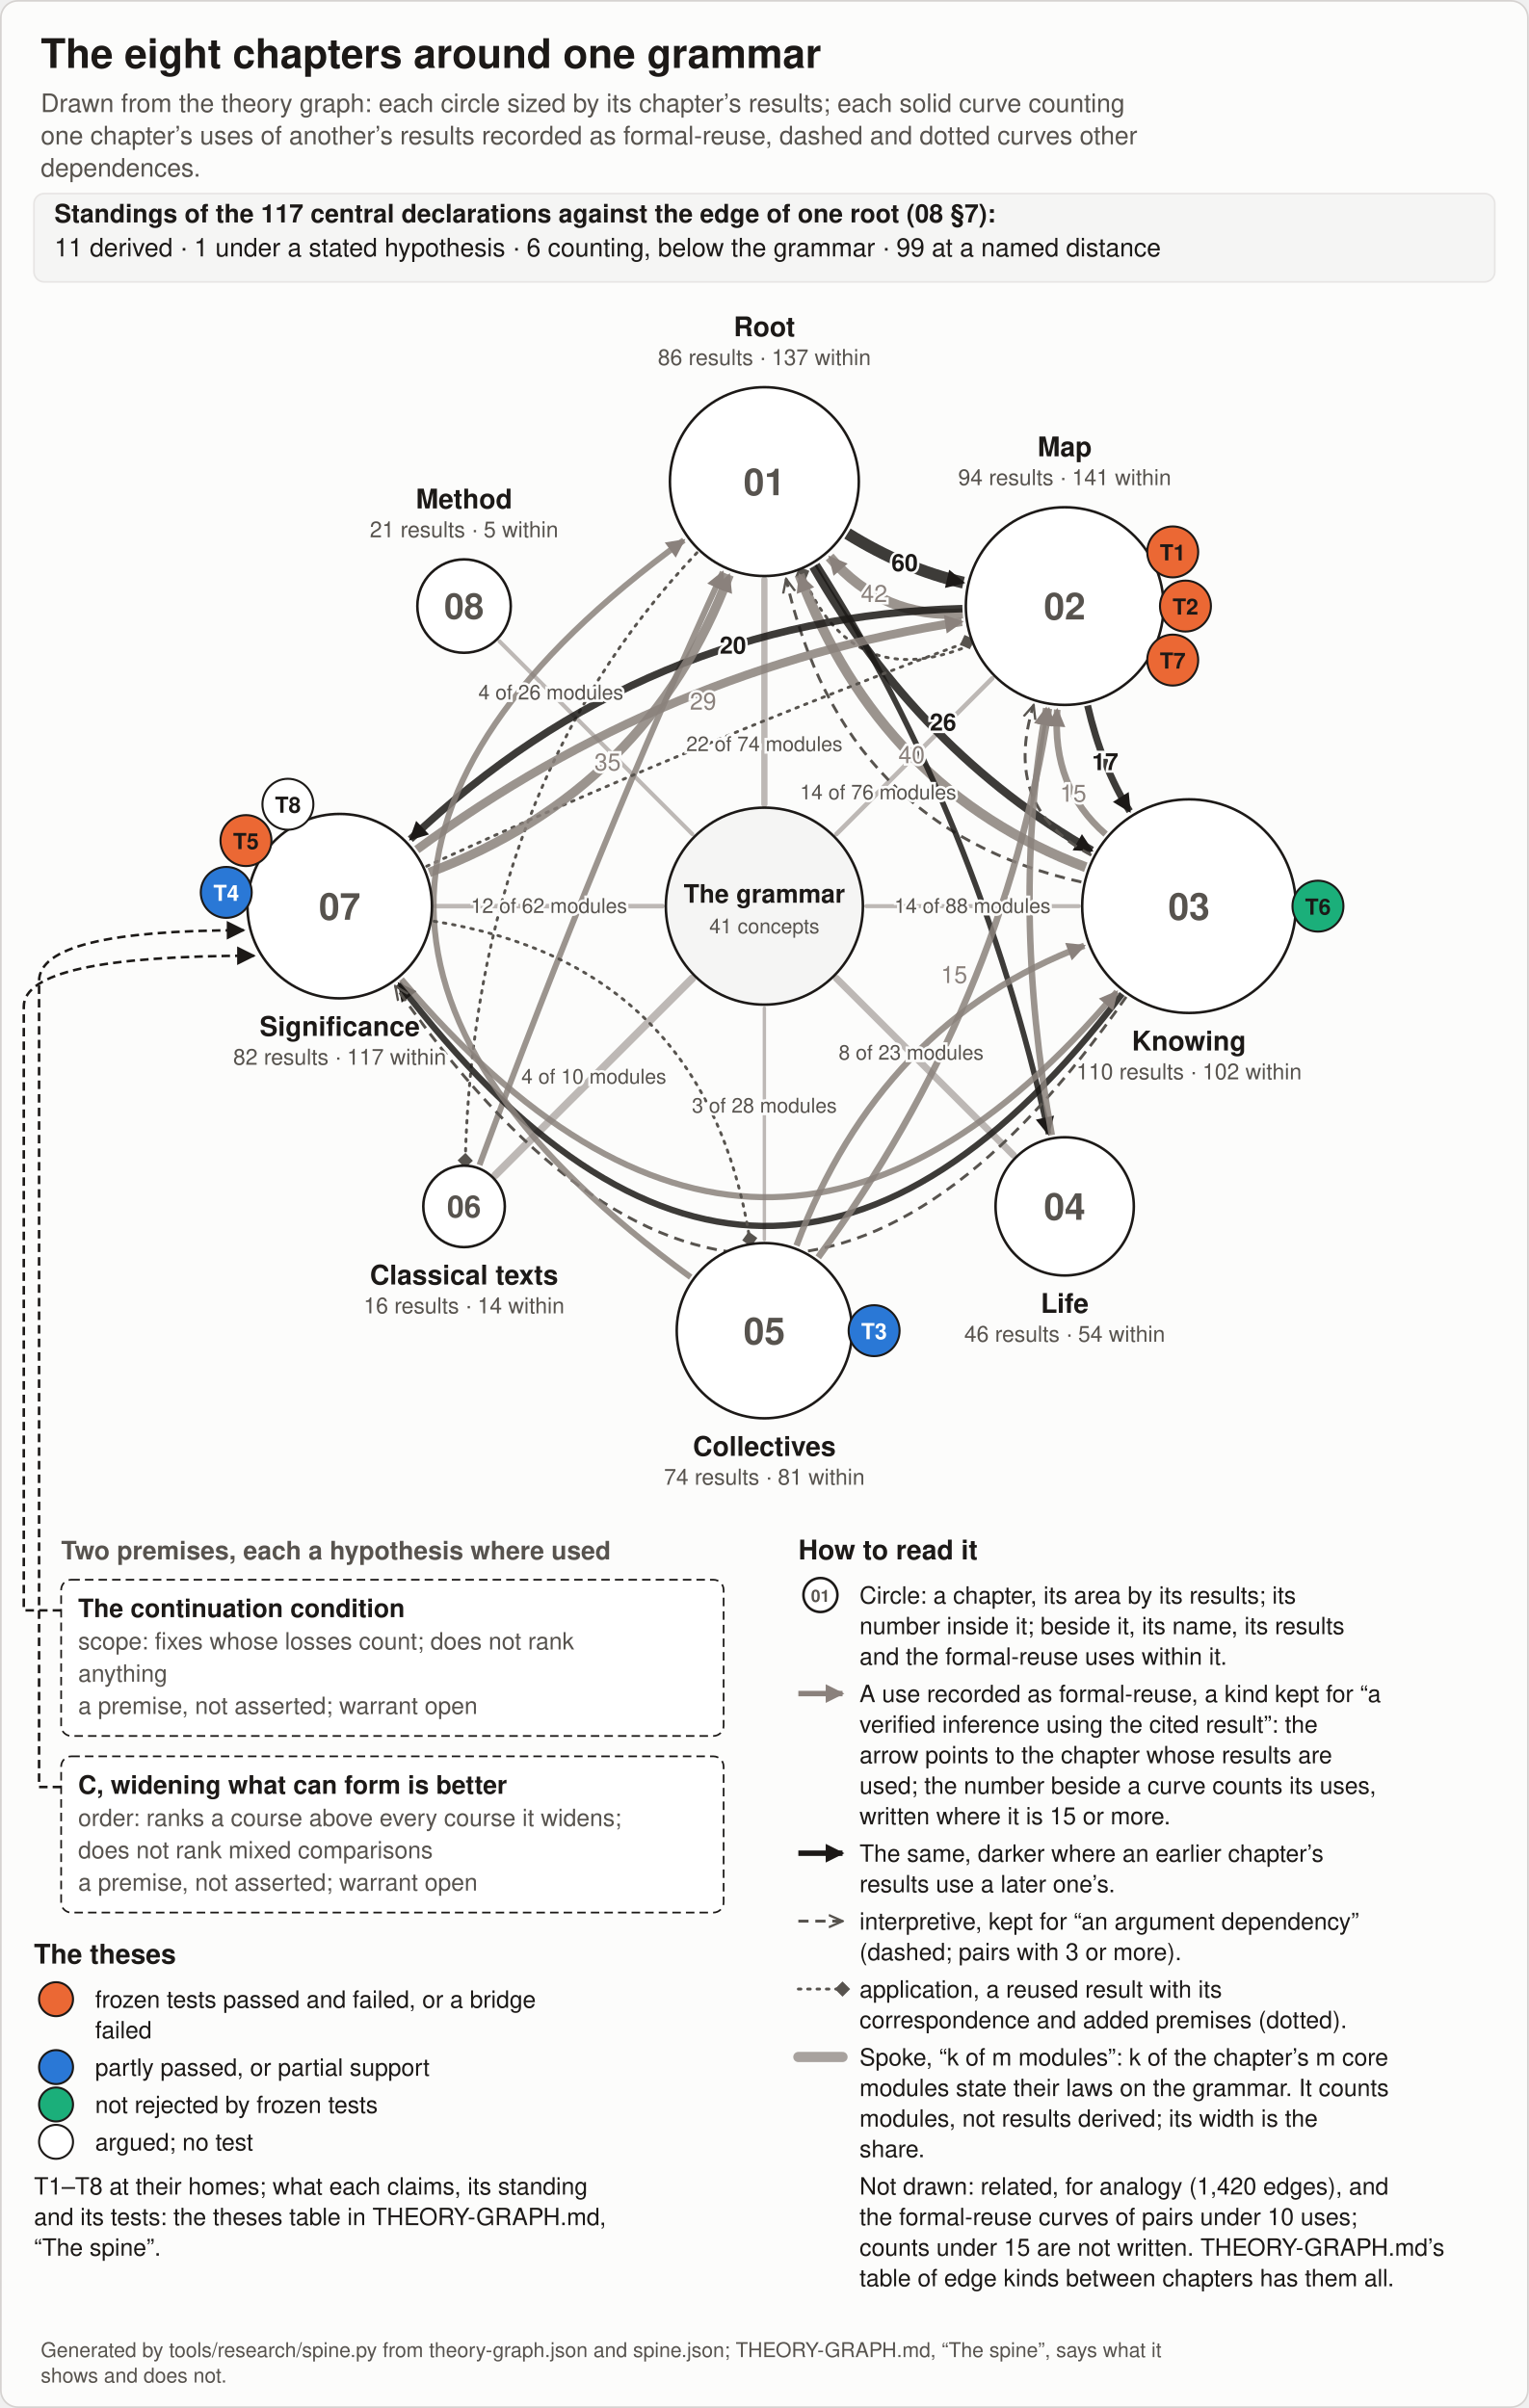
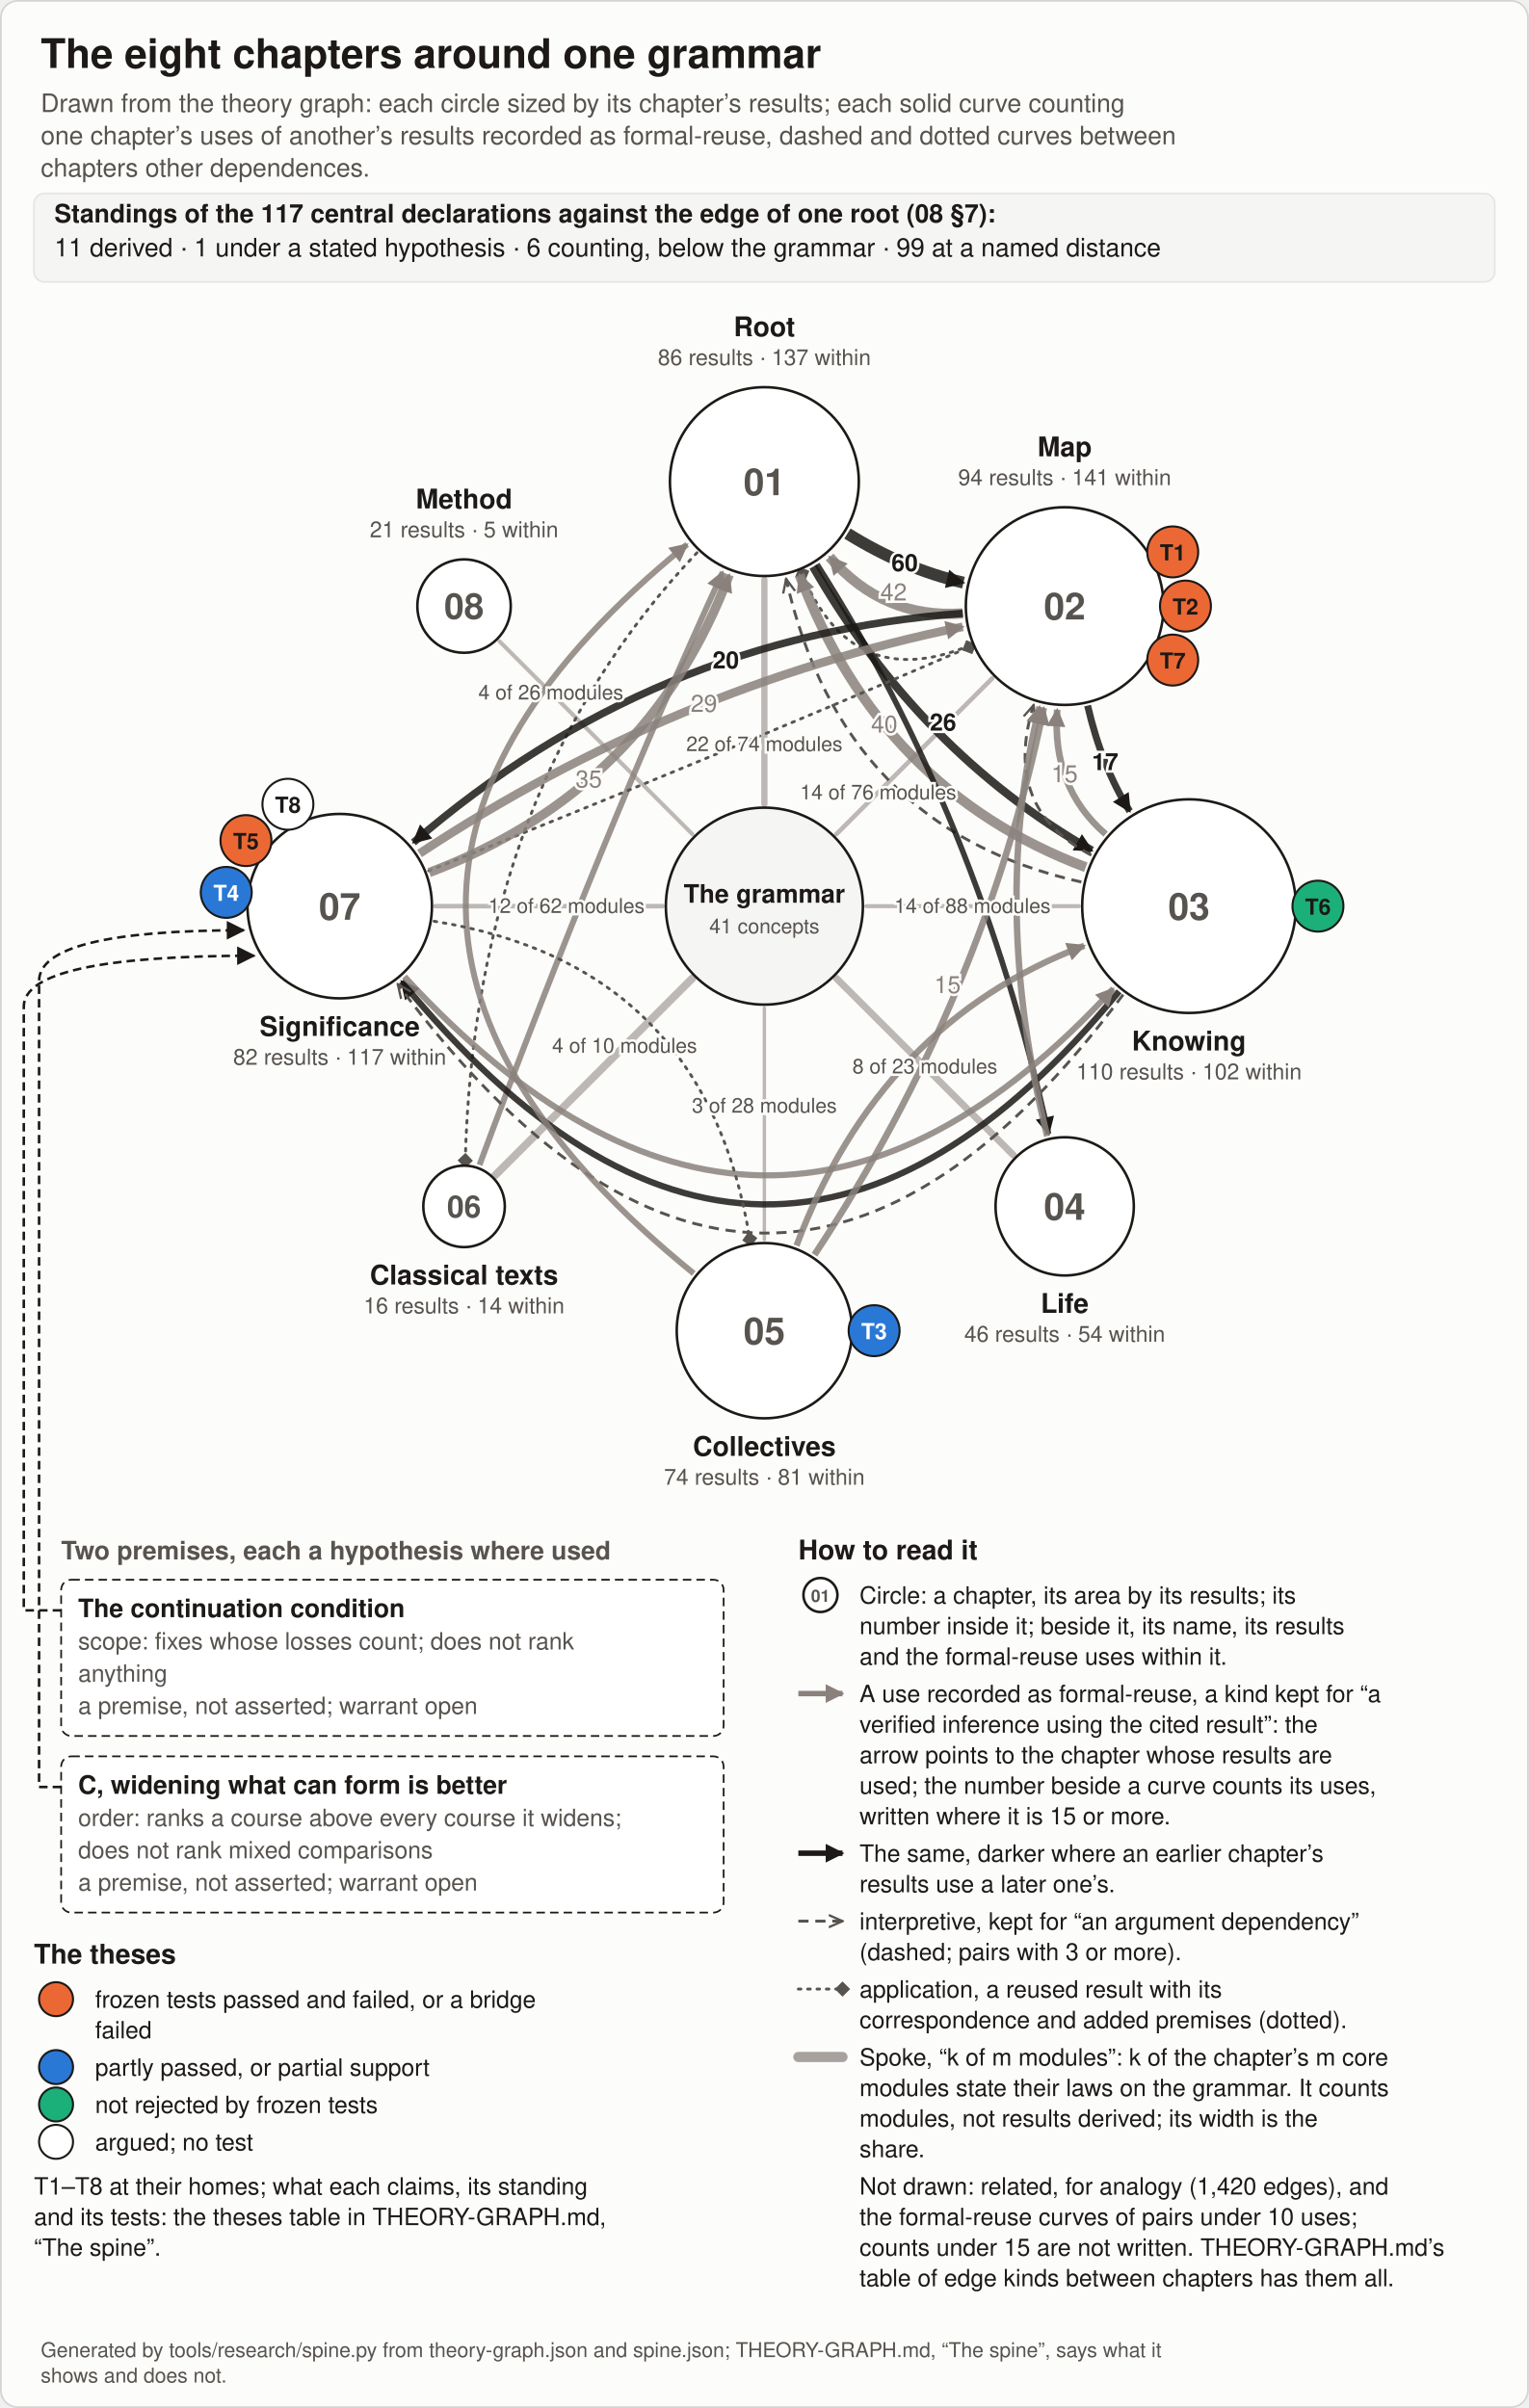
<svg xmlns="http://www.w3.org/2000/svg" viewBox="0 0 900 1418" width="900" height="1418" role="img" aria-labelledby="spine-title spine-desc" font-family="Helvetica, Arial, sans-serif">
  <defs>
    <marker id="fwd" viewBox="0 0 10 10" refX="9" refY="5" markerWidth="11" markerHeight="11" markerUnits="userSpaceOnUse" orient="auto">
      <path d="M0,0 L10,5 L0,10 z" fill="#8a817c" />
    </marker>
    <marker id="back" viewBox="0 0 10 10" refX="9" refY="5" markerWidth="11" markerHeight="11" markerUnits="userSpaceOnUse" orient="auto">
      <path d="M0,0 L10,5 L0,10 z" fill="#1c1917" />
    </marker>
    <marker id="thin" viewBox="0 0 10 10" refX="9" refY="5" markerWidth="9" markerHeight="9" markerUnits="userSpaceOnUse" orient="auto">
      <path d="M0,1 L9,5 L0,9" fill="none" stroke="#57534e" stroke-width="1.5" />
    </marker>
    <marker id="diamond" viewBox="0 0 10 10" refX="5" refY="5" markerWidth="9" markerHeight="9" markerUnits="userSpaceOnUse" orient="auto">
      <path d="M5,0 L10,5 L5,10 L0,5 z" fill="#57534e" />
    </marker>
  </defs>
  <rect x="0.5" y="0.5" width="899" height="1417" rx="10" fill="#fcfcfb" stroke="#d6d3d1" />
  <text x="24" y="40" font-size="24" font-weight="bold" text-anchor="start" fill="#1c1917">The eight chapters around one grammar</text>
  <text x="24" y="66" font-size="15" text-anchor="start" fill="#57534e">Drawn from the theory graph: each circle sized by its chapter’s results; each solid curve counting</text>
-   <text x="24" y="85" font-size="15" text-anchor="start" fill="#57534e">one chapter’s uses of another’s results recorded as formal-reuse, dashed and dotted curves other</text>
-   <text x="24" y="104" font-size="15" text-anchor="start" fill="#57534e">dependences.</text>
+   <text x="24" y="85" font-size="15" text-anchor="start" fill="#57534e">one chapter’s uses of another’s results recorded as formal-reuse, dashed and dotted curves between</text>
+   <text x="24" y="104" font-size="15" text-anchor="start" fill="#57534e">chapters other dependences.</text>
  <rect x="20" y="114" width="860" height="52" rx="6" fill="#f5f5f4" stroke="#e7e5e4" />
  <text x="32" y="131" font-size="15" font-weight="bold" text-anchor="start" fill="#1c1917">Standings of the 117 central declarations against the edge of one root (08 §7):</text>
  <text x="32" y="151" font-size="15" text-anchor="start" fill="#1c1917">11 derived · 1 under a stated hypothesis · 6 counting, below the grammar · 99 at a named distance</text>
  <line x1="450" y1="341.3" x2="450" y2="473.6" stroke="#a8a29e" stroke-opacity="0.75" stroke-width="3.7" stroke-linecap="round" />
  <line x1="584.2" y1="399.4" x2="492.4" y2="491.2" stroke="#a8a29e" stroke-opacity="0.75" stroke-width="2.7" stroke-linecap="round" />
  <line x1="635.1" y1="533.6" x2="510" y2="533.6" stroke="#a8a29e" stroke-opacity="0.75" stroke-width="2.4" stroke-linecap="round" />
  <line x1="596.6" y1="680.2" x2="492.4" y2="576.1" stroke="#a8a29e" stroke-opacity="0.75" stroke-width="4.1" stroke-linecap="round" />
  <line x1="450" y1="730" x2="450" y2="593.6" stroke="#a8a29e" stroke-opacity="0.75" stroke-width="2" stroke-linecap="round" />
  <line x1="291.6" y1="692" x2="407.6" y2="576.1" stroke="#a8a29e" stroke-opacity="0.75" stroke-width="4.6" stroke-linecap="round" />
  <line x1="256.3" y1="533.6" x2="390" y2="533.6" stroke="#a8a29e" stroke-opacity="0.75" stroke-width="2.7" stroke-linecap="round" />
  <line x1="294.1" y1="377.7" x2="407.6" y2="491.2" stroke="#a8a29e" stroke-opacity="0.75" stroke-width="2.4" stroke-linecap="round" />
  <circle cx="450" cy="533.6" r="58" fill="#f5f5f4" stroke="#1c1917" stroke-width="1.5" />
  <text x="450" y="531.6" font-size="15" font-weight="bold" text-anchor="middle" fill="#1c1917">The grammar</text>
  <text x="450" y="549.6" font-size="12" text-anchor="middle" fill="#57534e">41 concepts</text>
  <path d="M498.9,314.2 Q532.3,335 567.2,343.1" fill="none" stroke="#1c1917" stroke-opacity="0.85" stroke-width="7" marker-end="url(#back)" />
  <path d="M566.8,361.2 Q520,364.6 488.4,328" fill="none" stroke="#8a817c" stroke-opacity="0.85" stroke-width="6" marker-end="url(#fwd)" />
  <path d="M571.2,380 Q501.7,408.9 472.3,337.9" fill="none" stroke="#57534e" stroke-width="1.7" stroke-dasharray="1.5 4" stroke-linecap="round" marker-end="url(#diamond)" />
  <path d="M478.7,333.7 Q541.1,442.6 642.8,500.9" fill="none" stroke="#1c1917" stroke-opacity="0.85" stroke-width="4.9" marker-end="url(#back)" />
  <path d="M639.2,510.7 Q518.4,465.2 470.7,338.5" fill="none" stroke="#8a817c" stroke-opacity="0.85" stroke-width="5.9" marker-end="url(#fwd)" />
  <path d="M636.6,519.4 Q495.8,487.8 462.8,340.9" fill="none" stroke="#57534e" stroke-width="1.7" stroke-dasharray="6 4" marker-end="url(#thin)" />
  <path d="M481,332.3 Q576,481.5 617.3,667.8" fill="none" stroke="#1c1917" stroke-opacity="0.85" stroke-width="3.3" marker-end="url(#back)" />
  <path d="M410.3,325.5 Q279.7,463.1 273.9,683.4" fill="none" stroke="#57534e" stroke-width="1.7" stroke-dasharray="1.5 4" stroke-linecap="round" marker-end="url(#diamond)" />
  <path d="M282.3,686 Q353.6,493.7 425.5,336.9" fill="none" stroke="#8a817c" stroke-opacity="0.85" stroke-width="3.5" marker-end="url(#fwd)" />
  <path d="M640.3,415.5 Q648.6,451.4 665.1,477.7" fill="none" stroke="#1c1917" stroke-opacity="0.85" stroke-width="4.1" marker-end="url(#back)" />
  <path d="M650.9,491.2 Q619,463.6 622.4,417.9" fill="none" stroke="#8a817c" stroke-opacity="0.85" stroke-width="3.9" marker-end="url(#fwd)" />
  <path d="M642.5,503.6 Q589.5,475.9 608.5,415.2" fill="none" stroke="#57534e" stroke-width="1.7" stroke-dasharray="6 4" marker-end="url(#thin)" />
-   <path d="M566.6,358.4 Q379.5,363.3 241.6,494.2" fill="none" stroke="#1c1917" stroke-opacity="0.85" stroke-width="4.4" marker-end="url(#back)" />
-   <path d="M245.4,500.3 Q391.7,392.9 566.3,366.1" fill="none" stroke="#8a817c" stroke-opacity="0.85" stroke-width="5.1" marker-end="url(#fwd)" />
-   <path d="M251.2,510.1 Q410.1,437.3 569.4,378.1" fill="none" stroke="#57534e" stroke-width="1.7" stroke-dasharray="1.5 4" stroke-linecap="round" marker-end="url(#diamond)" />
-   <path d="M660.6,585.3 Q450,861.6 234.8,579.2" fill="none" stroke="#1c1917" stroke-opacity="0.85" stroke-width="3.7" marker-end="url(#back)" />
-   <path d="M663,587 Q450,893.6 232.7,580.7" fill="none" stroke="#57534e" stroke-width="1.7" stroke-dasharray="6 4" marker-end="url(#thin)" />
-   <path d="M236.3,576.7 Q450,829.6 657.5,584" fill="none" stroke="#8a817c" stroke-opacity="0.85" stroke-width="3.6" marker-end="url(#fwd)" />
-   <path d="M619.2,668.4 Q594.8,533.6 615.9,417.1" fill="none" stroke="#8a817c" stroke-opacity="0.85" stroke-width="3.8" marker-end="url(#fwd)" />
-   <path d="M406.6,752.1 Q106,533.6 402.6,318.1" fill="none" stroke="#8a817c" stroke-opacity="0.85" stroke-width="3.5" marker-end="url(#fwd)" />
-   <path d="M481.7,740.4 Q590.7,591.9 617.5,417.3" fill="none" stroke="#8a817c" stroke-opacity="0.85" stroke-width="3.9" marker-end="url(#fwd)" />
+   <path d="M566.8,361.2 Q384.1,374.4 243.4,496.1" fill="none" stroke="#1c1917" stroke-opacity="0.85" stroke-width="4.4" marker-end="url(#back)" />
+   <path d="M247,502.6 Q396.3,404 566.8,369.1" fill="none" stroke="#8a817c" stroke-opacity="0.85" stroke-width="5.1" marker-end="url(#fwd)" />
+   <path d="M252.4,512.8 Q414.7,448.3 570.6,381.1" fill="none" stroke="#57534e" stroke-width="1.7" stroke-dasharray="1.5 4" stroke-linecap="round" marker-end="url(#diamond)" />
+   <path d="M658.8,583.8 Q450,837.6 236.4,577.9" fill="none" stroke="#1c1917" stroke-opacity="0.85" stroke-width="3.7" marker-end="url(#back)" />
+   <path d="M661.2,585.7 Q450,869.6 234.2,579.6" fill="none" stroke="#57534e" stroke-width="1.7" stroke-dasharray="6 4" marker-end="url(#thin)" />
+   <path d="M238.1,575.1 Q450,805.6 655.4,582.2" fill="none" stroke="#8a817c" stroke-opacity="0.85" stroke-width="3.6" marker-end="url(#fwd)" />
+   <path d="M616.5,669 Q582.8,533.6 612,416.2" fill="none" stroke="#8a817c" stroke-opacity="0.85" stroke-width="3.8" marker-end="url(#fwd)" />
+   <path d="M408.4,749.9 Q142,533.6 404.5,320.6" fill="none" stroke="#8a817c" stroke-opacity="0.85" stroke-width="3.5" marker-end="url(#fwd)" />
+   <path d="M479.5,738.9 Q579.6,587.3 614.5,416.8" fill="none" stroke="#8a817c" stroke-opacity="0.85" stroke-width="3.9" marker-end="url(#fwd)" />
  <path d="M468.9,733.5 Q518.4,602.1 638.3,556.9" fill="none" stroke="#8a817c" stroke-opacity="0.85" stroke-width="3.7" marker-end="url(#fwd)" />
  <path d="M252.7,513.8 Q381.6,465.2 429.3,338.5" fill="none" stroke="#8a817c" stroke-opacity="0.85" stroke-width="5.5" marker-end="url(#fwd)" />
  <path d="M255.6,542.5 Q415.5,568.1 441.4,729.7" fill="none" stroke="#57534e" stroke-width="1.7" stroke-dasharray="1.5 4" stroke-linecap="round" marker-end="url(#diamond)" />
  <circle cx="450" cy="283.6" r="55.6" fill="#ffffff" stroke="#1c1917" stroke-width="1.5" />
  <text x="450" y="291.6" font-size="22" font-weight="bold" text-anchor="middle" fill="#57534e">01</text>
  <text x="450" y="198" font-size="16" font-weight="bold" text-anchor="middle" fill="#1c1917" stroke="#fcfcfb" stroke-width="3" paint-order="stroke">Root</text>
  <text x="450" y="215" font-size="13" text-anchor="middle" fill="#57534e" stroke="#fcfcfb" stroke-width="3" paint-order="stroke">86 results · 137 within</text>
  <circle cx="626.8" cy="356.9" r="58.2" fill="#ffffff" stroke="#1c1917" stroke-width="1.5" />
  <text x="626.8" y="364.8" font-size="22" font-weight="bold" text-anchor="middle" fill="#57534e">02</text>
  <text x="626.8" y="268.7" font-size="16" font-weight="bold" text-anchor="middle" fill="#1c1917" stroke="#fcfcfb" stroke-width="3" paint-order="stroke">Map</text>
  <text x="626.8" y="285.7" font-size="13" text-anchor="middle" fill="#57534e" stroke="#fcfcfb" stroke-width="3" paint-order="stroke">94 results · 141 within</text>
  <circle cx="700" cy="533.6" r="62.9" fill="#ffffff" stroke="#1c1917" stroke-width="1.5" />
  <text x="700" y="541.6" font-size="22" font-weight="bold" text-anchor="middle" fill="#57534e">03</text>
  <text x="700" y="618.6" font-size="16" font-weight="bold" text-anchor="middle" fill="#1c1917" stroke="#fcfcfb" stroke-width="3" paint-order="stroke">Knowing</text>
  <text x="700" y="635.6" font-size="13" text-anchor="middle" fill="#57534e" stroke="#fcfcfb" stroke-width="3" paint-order="stroke">110 results · 102 within</text>
  <circle cx="626.8" cy="710.4" r="40.7" fill="#ffffff" stroke="#1c1917" stroke-width="1.5" />
  <text x="626.8" y="718.3" font-size="22" font-weight="bold" text-anchor="middle" fill="#57534e">04</text>
  <text x="626.8" y="773.1" font-size="16" font-weight="bold" text-anchor="middle" fill="#1c1917" stroke="#fcfcfb" stroke-width="3" paint-order="stroke">Life</text>
  <text x="626.8" y="790.1" font-size="13" text-anchor="middle" fill="#57534e" stroke="#fcfcfb" stroke-width="3" paint-order="stroke">46 results · 54 within</text>
  <circle cx="450" cy="783.6" r="51.6" fill="#ffffff" stroke="#1c1917" stroke-width="1.5" />
  <text x="450" y="791.6" font-size="22" font-weight="bold" text-anchor="middle" fill="#57534e">05</text>
  <text x="450" y="857.3" font-size="16" font-weight="bold" text-anchor="middle" fill="#1c1917" stroke="#fcfcfb" stroke-width="3" paint-order="stroke">Collectives</text>
  <text x="450" y="874.3" font-size="13" text-anchor="middle" fill="#57534e" stroke="#fcfcfb" stroke-width="3" paint-order="stroke">74 results · 81 within</text>
  <circle cx="273.2" cy="710.4" r="24" fill="#ffffff" stroke="#1c1917" stroke-width="1.5" />
  <text x="273.2" y="716.9" font-size="18" font-weight="bold" text-anchor="middle" fill="#57534e">06</text>
  <text x="273.2" y="756.4" font-size="16" font-weight="bold" text-anchor="middle" fill="#1c1917" stroke="#fcfcfb" stroke-width="3" paint-order="stroke">Classical texts</text>
  <text x="273.2" y="773.4" font-size="13" text-anchor="middle" fill="#57534e" stroke="#fcfcfb" stroke-width="3" paint-order="stroke">16 results · 14 within</text>
  <circle cx="200" cy="533.6" r="54.3" fill="#ffffff" stroke="#1c1917" stroke-width="1.5" />
  <text x="200" y="541.6" font-size="22" font-weight="bold" text-anchor="middle" fill="#57534e">07</text>
  <text x="200" y="610" font-size="16" font-weight="bold" text-anchor="middle" fill="#1c1917" stroke="#fcfcfb" stroke-width="3" paint-order="stroke">Significance</text>
  <text x="200" y="627" font-size="13" text-anchor="middle" fill="#57534e" stroke="#fcfcfb" stroke-width="3" paint-order="stroke">82 results · 117 within</text>
  <circle cx="273.2" cy="356.9" r="27.5" fill="#ffffff" stroke="#1c1917" stroke-width="1.5" />
  <text x="273.2" y="364.4" font-size="21" font-weight="bold" text-anchor="middle" fill="#57534e">08</text>
  <text x="273.2" y="299.4" font-size="16" font-weight="bold" text-anchor="middle" fill="#1c1917" stroke="#fcfcfb" stroke-width="3" paint-order="stroke">Method</text>
  <text x="273.2" y="316.4" font-size="13" text-anchor="middle" fill="#57534e" stroke="#fcfcfb" stroke-width="3" paint-order="stroke">21 results · 5 within</text>
  <circle cx="690.4" cy="325" r="15" fill="#eb6834" stroke="#1c1917" stroke-width="1.2" />
  <text x="690.4" y="330" font-size="13" font-weight="bold" text-anchor="middle" fill="#1c1917">T1</text>
  <circle cx="697.9" cy="356.9" r="15" fill="#eb6834" stroke="#1c1917" stroke-width="1.2" />
  <text x="697.9" y="361.9" font-size="13" font-weight="bold" text-anchor="middle" fill="#1c1917">T2</text>
  <circle cx="690.4" cy="388.7" r="15" fill="#eb6834" stroke="#1c1917" stroke-width="1.2" />
  <text x="690.4" y="393.7" font-size="13" font-weight="bold" text-anchor="middle" fill="#1c1917">T7</text>
  <circle cx="514.6" cy="783.6" r="15" fill="#2a78d6" stroke="#1c1917" stroke-width="1.2" />
  <text x="514.6" y="788.6" font-size="13" font-weight="bold" text-anchor="middle" fill="#ffffff">T3</text>
  <circle cx="133.2" cy="525.5" r="15" fill="#2a78d6" stroke="#1c1917" stroke-width="1.2" />
  <text x="133.2" y="530.5" font-size="13" font-weight="bold" text-anchor="middle" fill="#ffffff">T4</text>
  <circle cx="144.8" cy="495" r="15" fill="#eb6834" stroke="#1c1917" stroke-width="1.2" />
  <text x="144.8" y="500" font-size="13" font-weight="bold" text-anchor="middle" fill="#1c1917">T5</text>
  <circle cx="169.5" cy="473.6" r="15" fill="#ffffff" stroke="#1c1917" stroke-width="1.2" />
  <text x="169.5" y="478.6" font-size="13" font-weight="bold" text-anchor="middle" fill="#1c1917">T8</text>
  <circle cx="775.9" cy="533.6" r="15" fill="#1baf7a" stroke="#1c1917" stroke-width="1.2" />
  <text x="775.9" y="538.6" font-size="13" font-weight="bold" text-anchor="middle" fill="#1c1917">T6</text>
  <text x="450" y="442.3" font-size="12" text-anchor="middle" fill="#57534e" stroke="#fcfcfb" stroke-width="3" paint-order="stroke">22 of 74 modules</text>
  <text x="517" y="470.7" font-size="12" text-anchor="middle" fill="#57534e" stroke="#fcfcfb" stroke-width="3" paint-order="stroke">14 of 76 modules</text>
  <text x="572.5" y="537.6" font-size="12" text-anchor="middle" fill="#57534e" stroke="#fcfcfb" stroke-width="3" paint-order="stroke">14 of 88 modules</text>
-   <text x="536.4" y="624" font-size="12" text-anchor="middle" fill="#57534e" stroke="#fcfcfb" stroke-width="3" paint-order="stroke">8 of 23 modules</text>
+   <text x="544.5" y="632.1" font-size="12" text-anchor="middle" fill="#57534e" stroke="#fcfcfb" stroke-width="3" paint-order="stroke">8 of 23 modules</text>
  <text x="450" y="655.2" font-size="12" text-anchor="middle" fill="#57534e" stroke="#fcfcfb" stroke-width="3" paint-order="stroke">3 of 28 modules</text>
-   <text x="349.6" y="638.1" font-size="12" text-anchor="middle" fill="#57534e" stroke="#fcfcfb" stroke-width="3" paint-order="stroke">4 of 10 modules</text>
-   <text x="323.2" y="537.6" font-size="12" text-anchor="middle" fill="#57534e" stroke="#fcfcfb" stroke-width="3" paint-order="stroke">12 of 62 modules</text>
+   <text x="367.7" y="619.9" font-size="12" text-anchor="middle" fill="#57534e" stroke="#fcfcfb" stroke-width="3" paint-order="stroke">4 of 10 modules</text>
+   <text x="333.5" y="537.6" font-size="12" text-anchor="middle" fill="#57534e" stroke="#fcfcfb" stroke-width="3" paint-order="stroke">12 of 62 modules</text>
  <text x="324.3" y="411.9" font-size="12" text-anchor="middle" fill="#57534e" stroke="#fcfcfb" stroke-width="3" paint-order="stroke">4 of 26 modules</text>
  <text x="532.6" y="336.3" font-size="14" font-weight="bold" text-anchor="middle" fill="#1c1917" stroke="#fcfcfb" stroke-width="3" paint-order="stroke">60</text>
-   <text x="514.6" y="354.5" font-size="14" text-anchor="middle" fill="#8a817c" stroke="#fcfcfb" stroke-width="3" paint-order="stroke">42</text>
-   <text x="536.7" y="449.4" font-size="14" text-anchor="middle" fill="#8a817c" stroke="#fcfcfb" stroke-width="3" paint-order="stroke">40</text>
-   <text x="357.7" y="453.7" font-size="14" text-anchor="middle" fill="#8a817c" stroke="#fcfcfb" stroke-width="3" paint-order="stroke">35</text>
-   <text x="413.9" y="417.9" font-size="14" text-anchor="middle" fill="#8a817c" stroke="#fcfcfb" stroke-width="3" paint-order="stroke">29</text>
+   <text x="526.1" y="353.6" font-size="14" text-anchor="middle" fill="#8a817c" stroke="#fcfcfb" stroke-width="3" paint-order="stroke">42</text>
+   <text x="520.6" y="431.4" font-size="14" text-anchor="middle" fill="#8a817c" stroke="#fcfcfb" stroke-width="3" paint-order="stroke">40</text>
+   <text x="346.6" y="463.7" font-size="14" text-anchor="middle" fill="#8a817c" stroke="#fcfcfb" stroke-width="3" paint-order="stroke">35</text>
+   <text x="414.4" y="419.2" font-size="14" text-anchor="middle" fill="#8a817c" stroke="#fcfcfb" stroke-width="3" paint-order="stroke">29</text>
  <text x="555.2" y="430.2" font-size="14" font-weight="bold" text-anchor="middle" fill="#1c1917" stroke="#fcfcfb" stroke-width="3" paint-order="stroke">26</text>
-   <text x="431.5" y="384.9" font-size="14" font-weight="bold" text-anchor="middle" fill="#1c1917" stroke="#fcfcfb" stroke-width="3" paint-order="stroke">20</text>
+   <text x="427.3" y="393.6" font-size="14" font-weight="bold" text-anchor="middle" fill="#1c1917" stroke="#fcfcfb" stroke-width="3" paint-order="stroke">20</text>
  <text x="650.6" y="453.5" font-size="14" font-weight="bold" text-anchor="middle" fill="#1c1917" stroke="#fcfcfb" stroke-width="3" paint-order="stroke">17</text>
-   <text x="631.8" y="472.1" font-size="14" text-anchor="middle" fill="#8a817c" stroke="#fcfcfb" stroke-width="3" paint-order="stroke">15</text>
-   <text x="561.7" y="578.9" font-size="14" text-anchor="middle" fill="#8a817c" stroke="#fcfcfb" stroke-width="3" paint-order="stroke">15</text>
+   <text x="626.7" y="460.6" font-size="14" text-anchor="middle" fill="#8a817c" stroke="#fcfcfb" stroke-width="3" paint-order="stroke">15</text>
+   <text x="557.8" y="584.8" font-size="14" text-anchor="middle" fill="#8a817c" stroke="#fcfcfb" stroke-width="3" paint-order="stroke">15</text>
  <text x="36" y="918.3" font-size="15" font-weight="bold" text-anchor="start" fill="#57534e">Two premises, each a hypothesis where used</text>
  <rect x="36" y="930.256" width="390" height="92" rx="6" fill="#ffffff" stroke="#1c1917" stroke-dasharray="5 3" />
  <text x="46" y="952.3" font-size="15" font-weight="bold" text-anchor="start" fill="#1c1917">The continuation condition</text>
  <text x="46" y="971.3" font-size="14" text-anchor="start" fill="#57534e">scope: fixes whose losses count; does not rank</text>
  <text x="46" y="990.3" font-size="14" text-anchor="start" fill="#57534e">anything</text>
  <text x="46" y="1009.3" font-size="14" text-anchor="start" fill="#57534e">a premise, not asserted; warrant open</text>
  <path d="M36,948.3 L14,948.3 L14,592.8 Q14,562.8 149.5,562.8" fill="none" stroke="#1c1917" stroke-width="1.5" stroke-dasharray="5 3" marker-end="url(#back)" />
  <rect x="36" y="1034.256" width="390" height="92" rx="6" fill="#ffffff" stroke="#1c1917" stroke-dasharray="5 3" />
  <text x="46" y="1056.3" font-size="15" font-weight="bold" text-anchor="start" fill="#1c1917">C, widening what can form is better</text>
  <text x="46" y="1075.3" font-size="14" text-anchor="start" fill="#57534e">order: ranks a course above every course it widens;</text>
  <text x="46" y="1094.3" font-size="14" text-anchor="start" fill="#57534e">does not rank mixed comparisons</text>
  <text x="46" y="1113.3" font-size="14" text-anchor="start" fill="#57534e">a premise, not asserted; warrant open</text>
  <path d="M36,1052.3 L23,1052.3 L23,577.8 Q23,547.8 143.4,547.8" fill="none" stroke="#1c1917" stroke-width="1.5" stroke-dasharray="5 3" marker-end="url(#back)" />
  <text x="20" y="1156.3" font-size="16" font-weight="bold" text-anchor="start" fill="#1c1917">The theses</text>
  <circle cx="33" cy="1177.256" r="10" fill="#eb6834" stroke="#1c1917" stroke-width="1.2" />
  <text x="56" y="1182.3" font-size="14" text-anchor="start" fill="#1c1917">frozen tests passed and failed, or a bridge</text>
  <text x="56" y="1200.3" font-size="14" text-anchor="start" fill="#1c1917">failed</text>
  <circle cx="33" cy="1217.256" r="10" fill="#2a78d6" stroke="#1c1917" stroke-width="1.2" />
  <text x="56" y="1222.3" font-size="14" text-anchor="start" fill="#1c1917">partly passed, or partial support</text>
  <circle cx="33" cy="1239.256" r="10" fill="#1baf7a" stroke="#1c1917" stroke-width="1.2" />
  <text x="56" y="1244.3" font-size="14" text-anchor="start" fill="#1c1917">not rejected by frozen tests</text>
  <circle cx="33" cy="1261.256" r="10" fill="#ffffff" stroke="#1c1917" stroke-width="1.2" />
  <text x="56" y="1266.3" font-size="14" text-anchor="start" fill="#1c1917">argued; no test</text>
  <text x="20" y="1292.3" font-size="14" text-anchor="start" fill="#1c1917">T1–T8 at their homes; what each claims, its standing</text>
  <text x="20" y="1310.3" font-size="14" text-anchor="start" fill="#1c1917">and its tests: the theses table in THEORY-GRAPH.md,</text>
  <text x="20" y="1328.3" font-size="14" text-anchor="start" fill="#1c1917">“The spine”.</text>
  <text x="470" y="918.3" font-size="16" font-weight="bold" text-anchor="start" fill="#1c1917">How to read it</text>
  <circle cx="483" cy="939.256" r="10" fill="#ffffff" stroke="#1c1917" stroke-width="1.5" />
  <text x="483" y="943.3" font-size="10" font-weight="bold" text-anchor="middle" fill="#57534e">01</text>
  <text x="506" y="944.3" font-size="14" text-anchor="start" fill="#1c1917">Circle: a chapter, its area by its results; its</text>
  <text x="506" y="962.3" font-size="14" text-anchor="start" fill="#1c1917">number inside it; beside it, its name, its results</text>
  <text x="506" y="980.3" font-size="14" text-anchor="start" fill="#1c1917">and the formal-reuse uses within it.</text>
  <line x1="470" y1="997.3" x2="496" y2="997.3" stroke="#8a817c" stroke-width="3.2" marker-end="url(#fwd)" />
  <text x="506" y="1002.3" font-size="14" text-anchor="start" fill="#1c1917">A use recorded as formal-reuse, a kind kept for “a</text>
  <text x="506" y="1020.3" font-size="14" text-anchor="start" fill="#1c1917">verified inference using the cited result”: the</text>
  <text x="506" y="1038.3" font-size="14" text-anchor="start" fill="#1c1917">arrow points to the chapter whose results are</text>
  <text x="506" y="1056.3" font-size="14" text-anchor="start" fill="#1c1917">used; the number beside a curve counts its uses,</text>
  <text x="506" y="1074.3" font-size="14" text-anchor="start" fill="#1c1917">written where it is 15 or more.</text>
  <line x1="470" y1="1091.3" x2="496" y2="1091.3" stroke="#1c1917" stroke-width="3.2" marker-end="url(#back)" />
  <text x="506" y="1096.3" font-size="14" text-anchor="start" fill="#1c1917">The same, darker where an earlier chapter’s</text>
  <text x="506" y="1114.3" font-size="14" text-anchor="start" fill="#1c1917">results use a later one’s.</text>
  <line x1="470" y1="1131.3" x2="496" y2="1131.3" stroke="#57534e" stroke-width="1.7" stroke-dasharray="6 4" marker-end="url(#thin)" />
  <text x="506" y="1136.3" font-size="14" text-anchor="start" fill="#1c1917">interpretive, kept for “an argument dependency”</text>
  <text x="506" y="1154.3" font-size="14" text-anchor="start" fill="#1c1917">(dashed; pairs with 3 or more).</text>
  <line x1="470" y1="1171.3" x2="496" y2="1171.3" stroke="#57534e" stroke-width="1.7" stroke-dasharray="1.5 4" stroke-linecap="round" marker-end="url(#diamond)" />
  <text x="506" y="1176.3" font-size="14" text-anchor="start" fill="#1c1917">application, a reused result with its</text>
  <text x="506" y="1194.3" font-size="14" text-anchor="start" fill="#1c1917">correspondence and added premises (dotted).</text>
  <line x1="470" y1="1211.3" x2="496" y2="1211.3" stroke="#a8a29e" stroke-width="6" stroke-linecap="round" />
  <text x="506" y="1216.3" font-size="14" text-anchor="start" fill="#1c1917">Spoke, “k of m modules”: k of the chapter’s m core</text>
  <text x="506" y="1234.3" font-size="14" text-anchor="start" fill="#1c1917">modules state their laws on the grammar. It counts</text>
  <text x="506" y="1252.3" font-size="14" text-anchor="start" fill="#1c1917">modules, not results derived; its width is the</text>
  <text x="506" y="1270.3" font-size="14" text-anchor="start" fill="#1c1917">share.</text>
  <text x="506" y="1292.3" font-size="14" text-anchor="start" fill="#1c1917">Not drawn: related, for analogy (1,420 edges), and</text>
  <text x="506" y="1310.3" font-size="14" text-anchor="start" fill="#1c1917">the formal-reuse curves of pairs under 10 uses;</text>
  <text x="506" y="1328.3" font-size="14" text-anchor="start" fill="#1c1917">counts under 15 are not written. THEORY-GRAPH.md’s</text>
  <text x="506" y="1346.3" font-size="14" text-anchor="start" fill="#1c1917">table of edge kinds between chapters has them all.</text>
  <text x="24" y="1388" font-size="12" text-anchor="start" fill="#57534e">Generated by tools/research/spine.py from theory-graph.json and spine.json; THEORY-GRAPH.md, “The spine”, says what it</text>
  <text x="24" y="1403" font-size="12" text-anchor="start" fill="#57534e">shows and does not.</text>
</svg>
